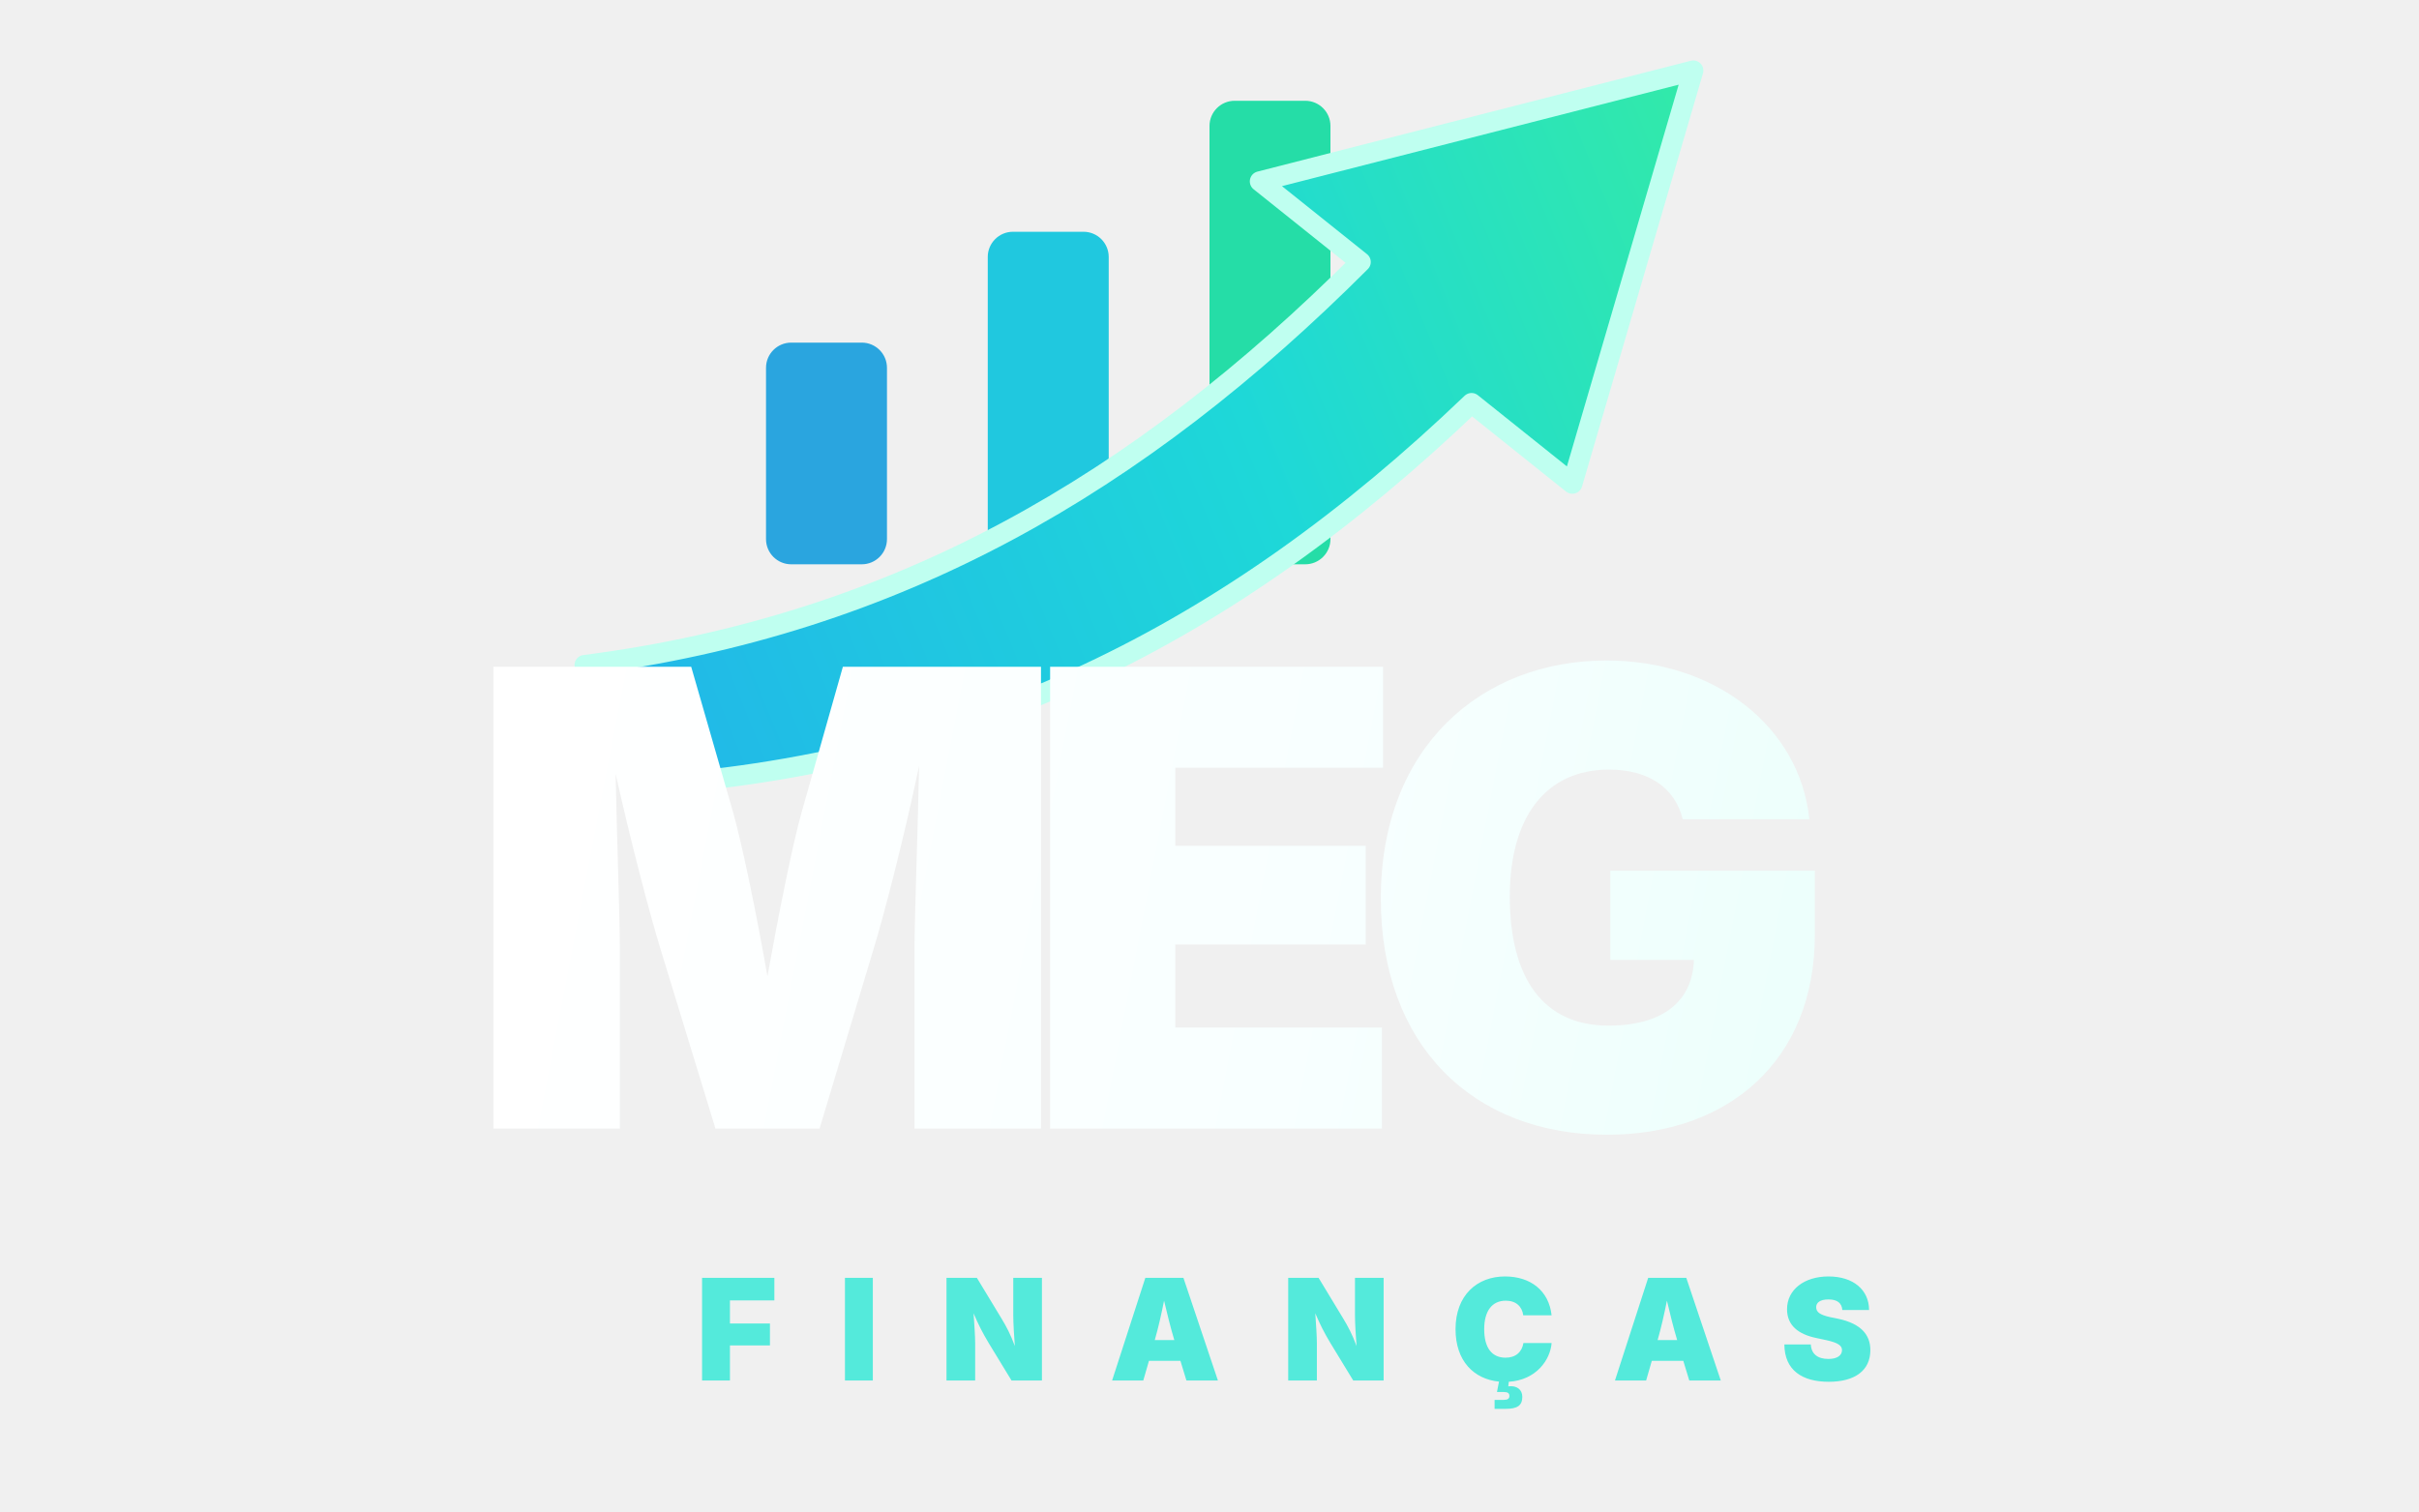
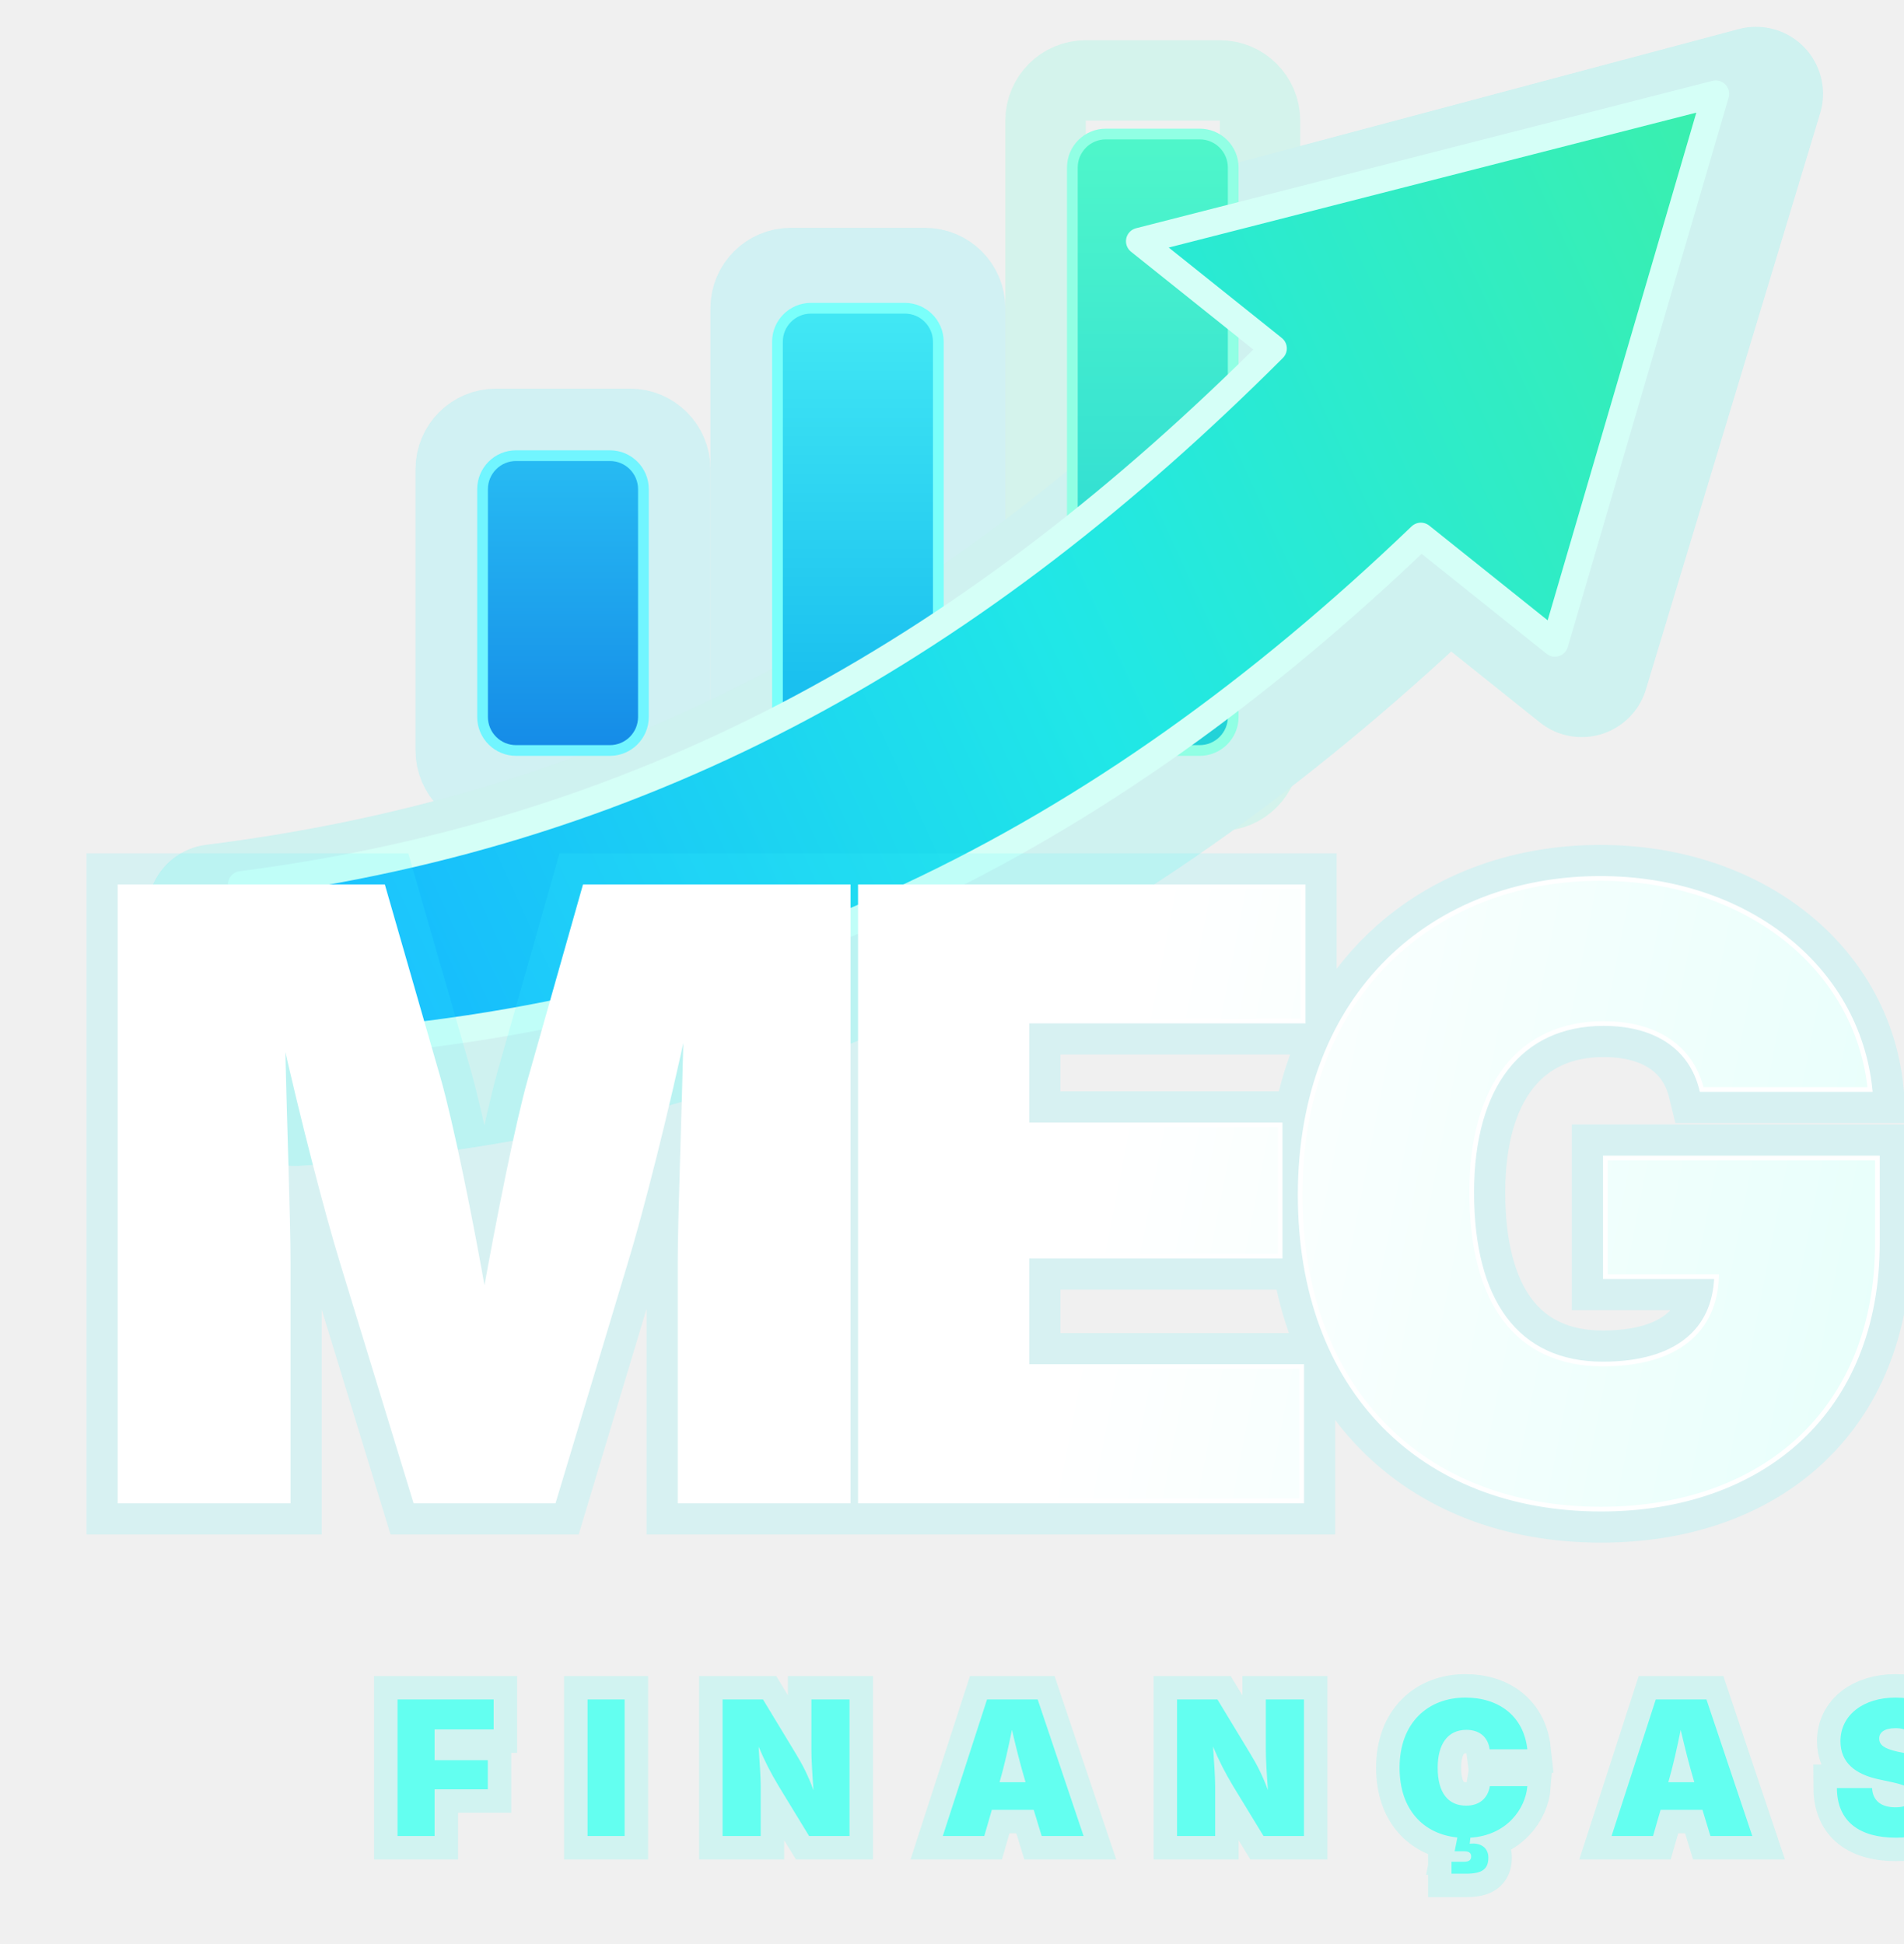
- <svg xmlns="http://www.w3.org/2000/svg" viewBox="0 0 240 150" role="img" aria-labelledby="title desc">
+ <svg xmlns="http://www.w3.org/2000/svg" viewBox="40 0 142 145" role="img" aria-labelledby="title desc">
  <defs>
-     <linearGradient id="megArrow" x1="58" y1="56" x2="176" y2="8" gradientUnits="userSpaceOnUse">
-       <stop stop-color="#21b8e8" />
-       <stop offset=".52" stop-color="#1ed8d8" />
-       <stop offset="1" stop-color="#35eca2" />
+     <linearGradient id="megArrow" x1="58" y1="58" x2="171" y2="6" gradientUnits="userSpaceOnUse">
+       <stop stop-color="#16b9ff" />
+       <stop offset=".48" stop-color="#20e7e7" />
+       <stop offset="1" stop-color="#3cf0aa" />
    </linearGradient>
-     <linearGradient id="megWord" x1="52" y1="90" x2="187" y2="116" gradientUnits="userSpaceOnUse">
+     <linearGradient id="barA" x1="76" y1="56" x2="76" y2="12" gradientUnits="userSpaceOnUse">
+       <stop stop-color="#158be7" />
+       <stop offset="1" stop-color="#39ecff" />
+     </linearGradient>
+     <linearGradient id="barB" x1="99" y1="56" x2="99" y2="7" gradientUnits="userSpaceOnUse">
+       <stop stop-color="#13b9ee" />
+       <stop offset="1" stop-color="#59fff7" />
+     </linearGradient>
+     <linearGradient id="barC" x1="121" y1="56" x2="121" y2="0" gradientUnits="userSpaceOnUse">
+       <stop stop-color="#22d1d8" />
+       <stop offset="1" stop-color="#59ffc7" />
+     </linearGradient>
+     <linearGradient id="megWord" x1="45" y1="92" x2="179" y2="118" gradientUnits="userSpaceOnUse">
      <stop stop-color="#ffffff" />
-       <stop offset=".56" stop-color="#f8ffff" />
-       <stop offset="1" stop-color="#eafffb" />
+       <stop offset=".55" stop-color="#ffffff" />
+       <stop offset="1" stop-color="#e7fffb" />
    </linearGradient>
  </defs>
-   <g>
-     <rect x="76" y="34" width="12" height="22" rx="2.5" fill="#2aa5df" />
-     <rect x="98" y="23" width="12" height="33" rx="2.5" fill="#20c8df" />
-     <rect x="120" y="10" width="12" height="46" rx="2.5" fill="#25dda7" />
-     <path d="M58 66c31-4 55-18 77-40l-10-8 43-11-12 41-10-8c-24 23-50 36-83 38z" fill="url(#megArrow)" stroke="#bffff0" stroke-width="2" stroke-linejoin="round" />
+   <g opacity=".18" aria-hidden="true">
+     <rect x="74" y="32" width="16" height="27" rx="3" fill="none" stroke="#40f5ff" stroke-width="6" />
+     <rect x="96" y="20" width="16" height="39" rx="3" fill="none" stroke="#40f5ff" stroke-width="6" />
+     <rect x="118" y="6" width="16" height="53" rx="3" fill="none" stroke="#55ffd6" stroke-width="6" />
+     <path d="M56 68c32-4 57-18 80-41l-10-8 45-12-13 43-10-8c-25 24-52 38-86 40z" fill="none" stroke="#35f7ef" stroke-width="10" stroke-linejoin="round" />
  </g>
-   <text x="46" y="112" fill="url(#megWord)" font-family="Inter,Segoe UI,Arial,sans-serif" font-size="63" font-weight="900" letter-spacing="-5">MEG</text>
-   <text x="69" y="137" fill="#54eadb" font-family="Inter,Segoe UI,Arial,sans-serif" font-size="14" font-weight="850" letter-spacing="6">FINANÇAS</text>
+   <rect x="76" y="34" width="12" height="22" rx="2.5" fill="url(#barA)" stroke="#71f5ff" stroke-width=".8" />
+   <rect x="98" y="23" width="12" height="33" rx="2.5" fill="url(#barB)" stroke="#7afffb" stroke-width=".8" />
+   <rect x="120" y="10" width="12" height="46" rx="2.5" fill="url(#barC)" stroke="#91ffe4" stroke-width=".8" />
+   <path d="M58 66c31-4 55-18 77-40l-10-8 43-11-12 41-10-8c-24 23-50 36-83 38z" fill="url(#megArrow)" stroke="#d5fff7" stroke-width="2" stroke-linejoin="round" />
+   <text x="46" y="112" fill="none" stroke="#39f7ff" stroke-width="5" opacity=".14" font-family="Inter,Segoe UI,Arial,sans-serif" font-size="63" font-weight="900" letter-spacing="-5">MEG</text>
+   <text x="46" y="112" fill="url(#megWord)" stroke="#ffffff" stroke-width=".35" font-family="Inter,Segoe UI,Arial,sans-serif" font-size="63" font-weight="900" letter-spacing="-5">MEG</text>
+   <text x="69" y="137" fill="none" stroke="#42fff3" stroke-width="3.5" opacity=".18" font-family="Inter,Segoe UI,Arial,sans-serif" font-size="14" font-weight="850" letter-spacing="6">FINANÇAS</text>
+   <text x="69" y="137" fill="#63fff0" font-family="Inter,Segoe UI,Arial,sans-serif" font-size="14" font-weight="850" letter-spacing="6">FINANÇAS</text>
</svg>
